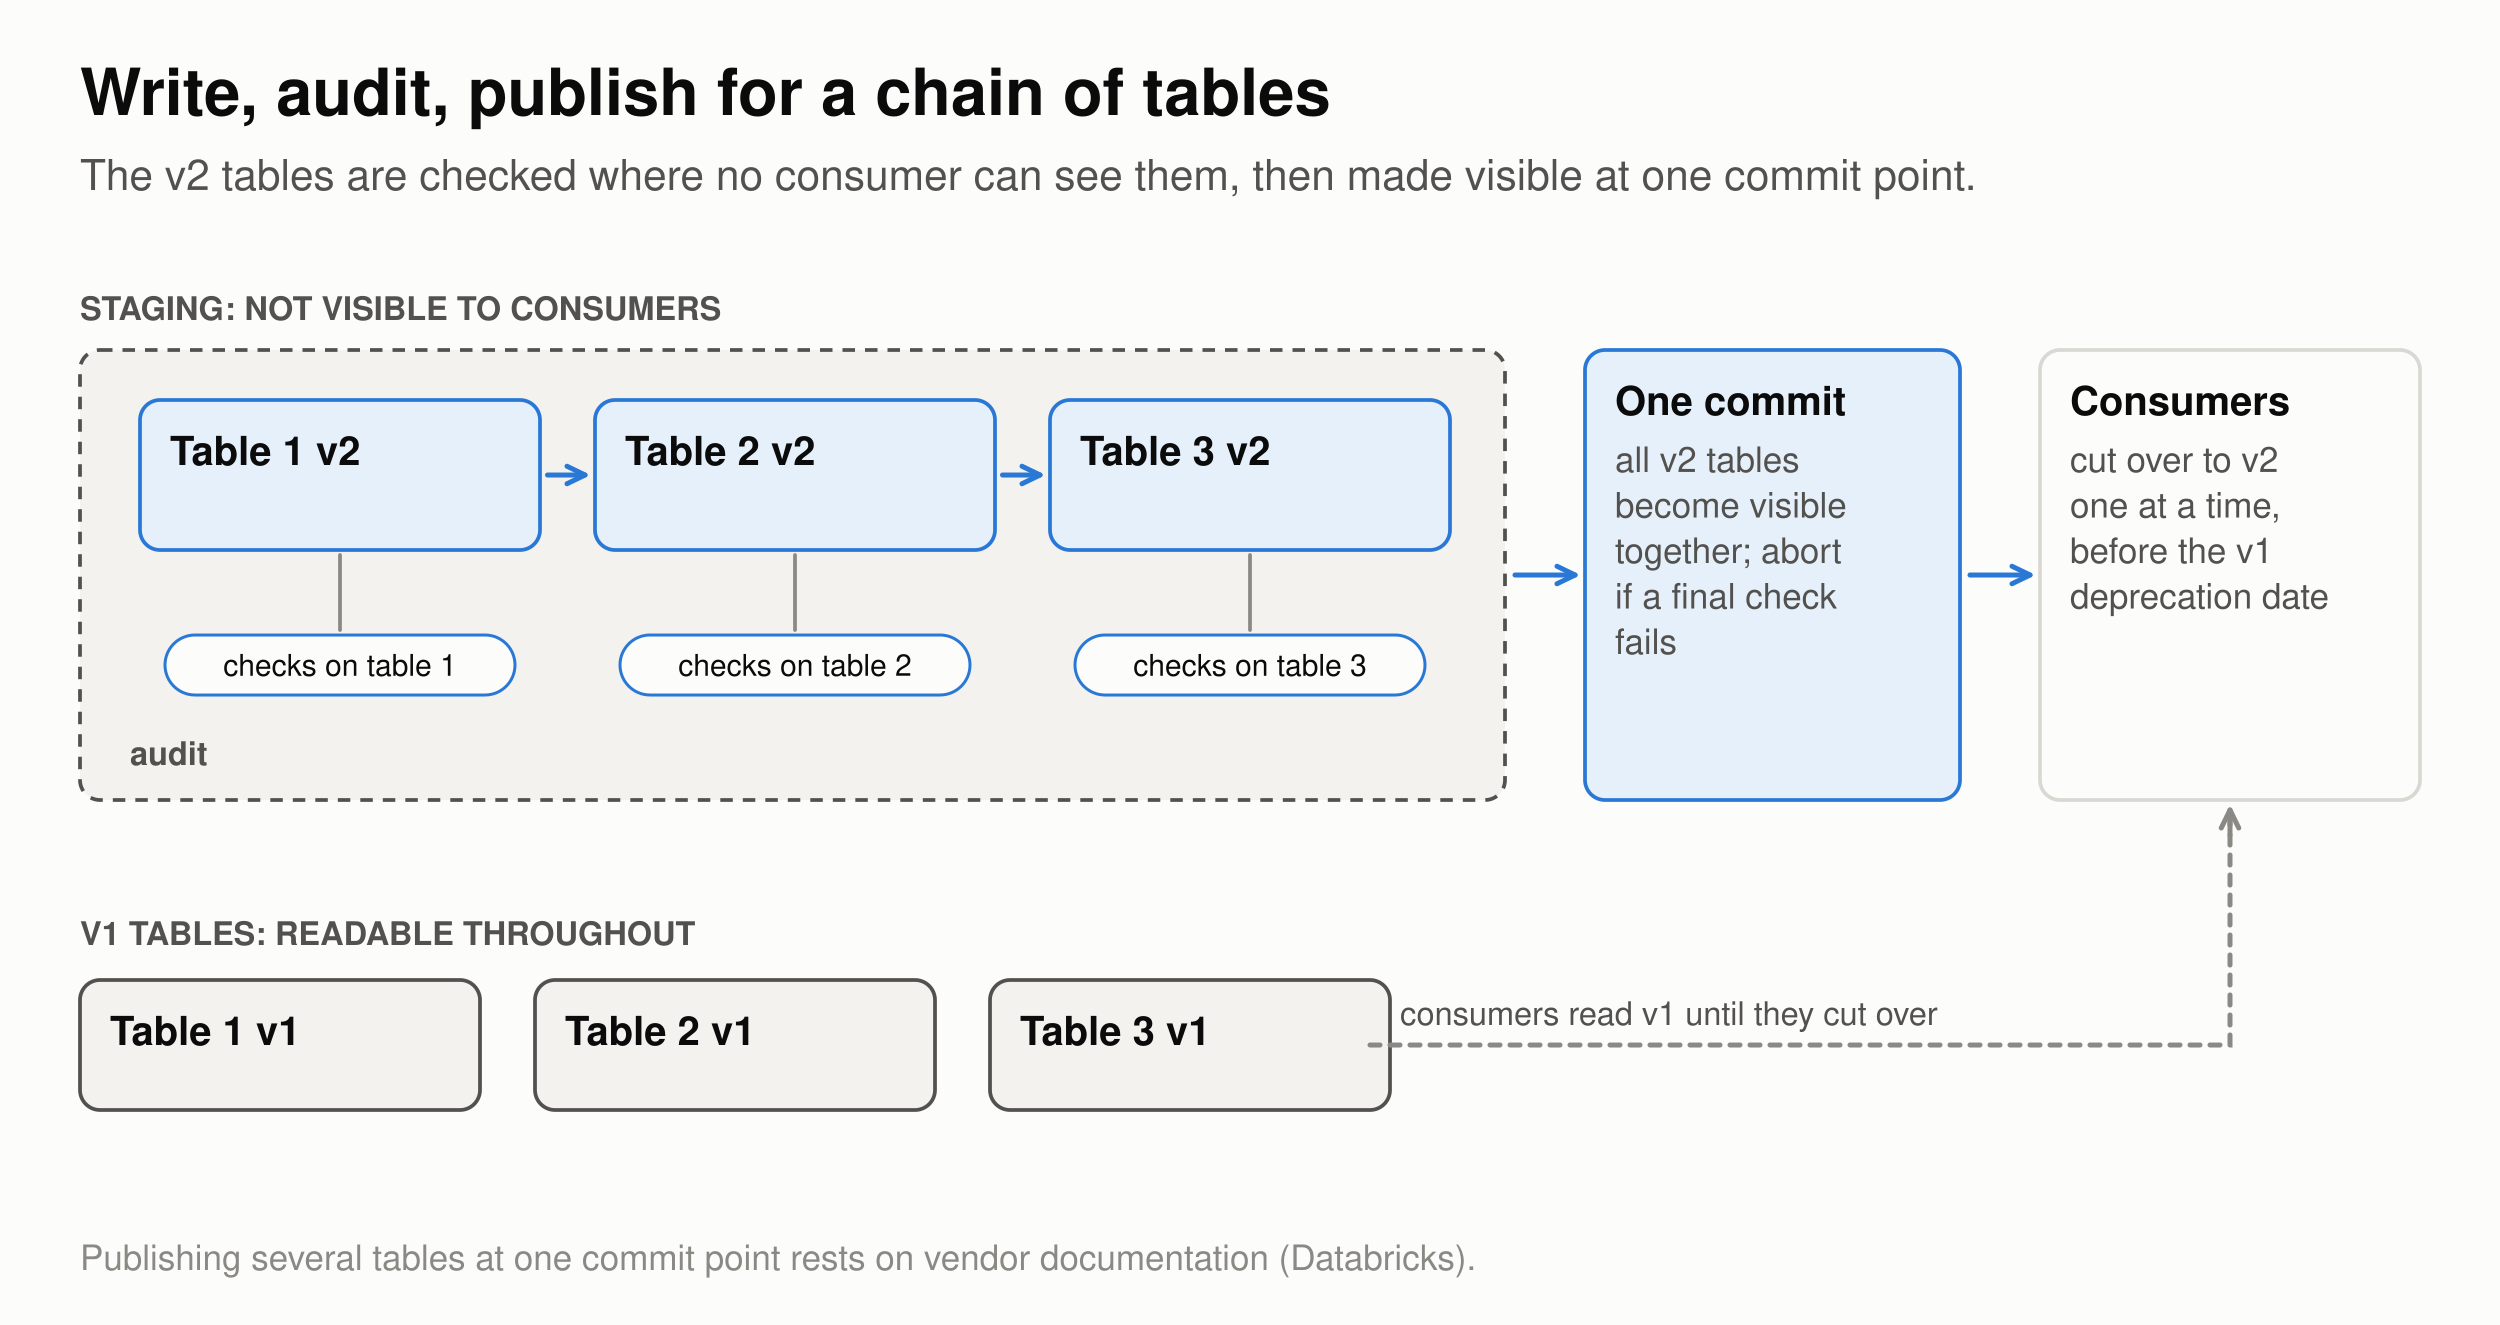
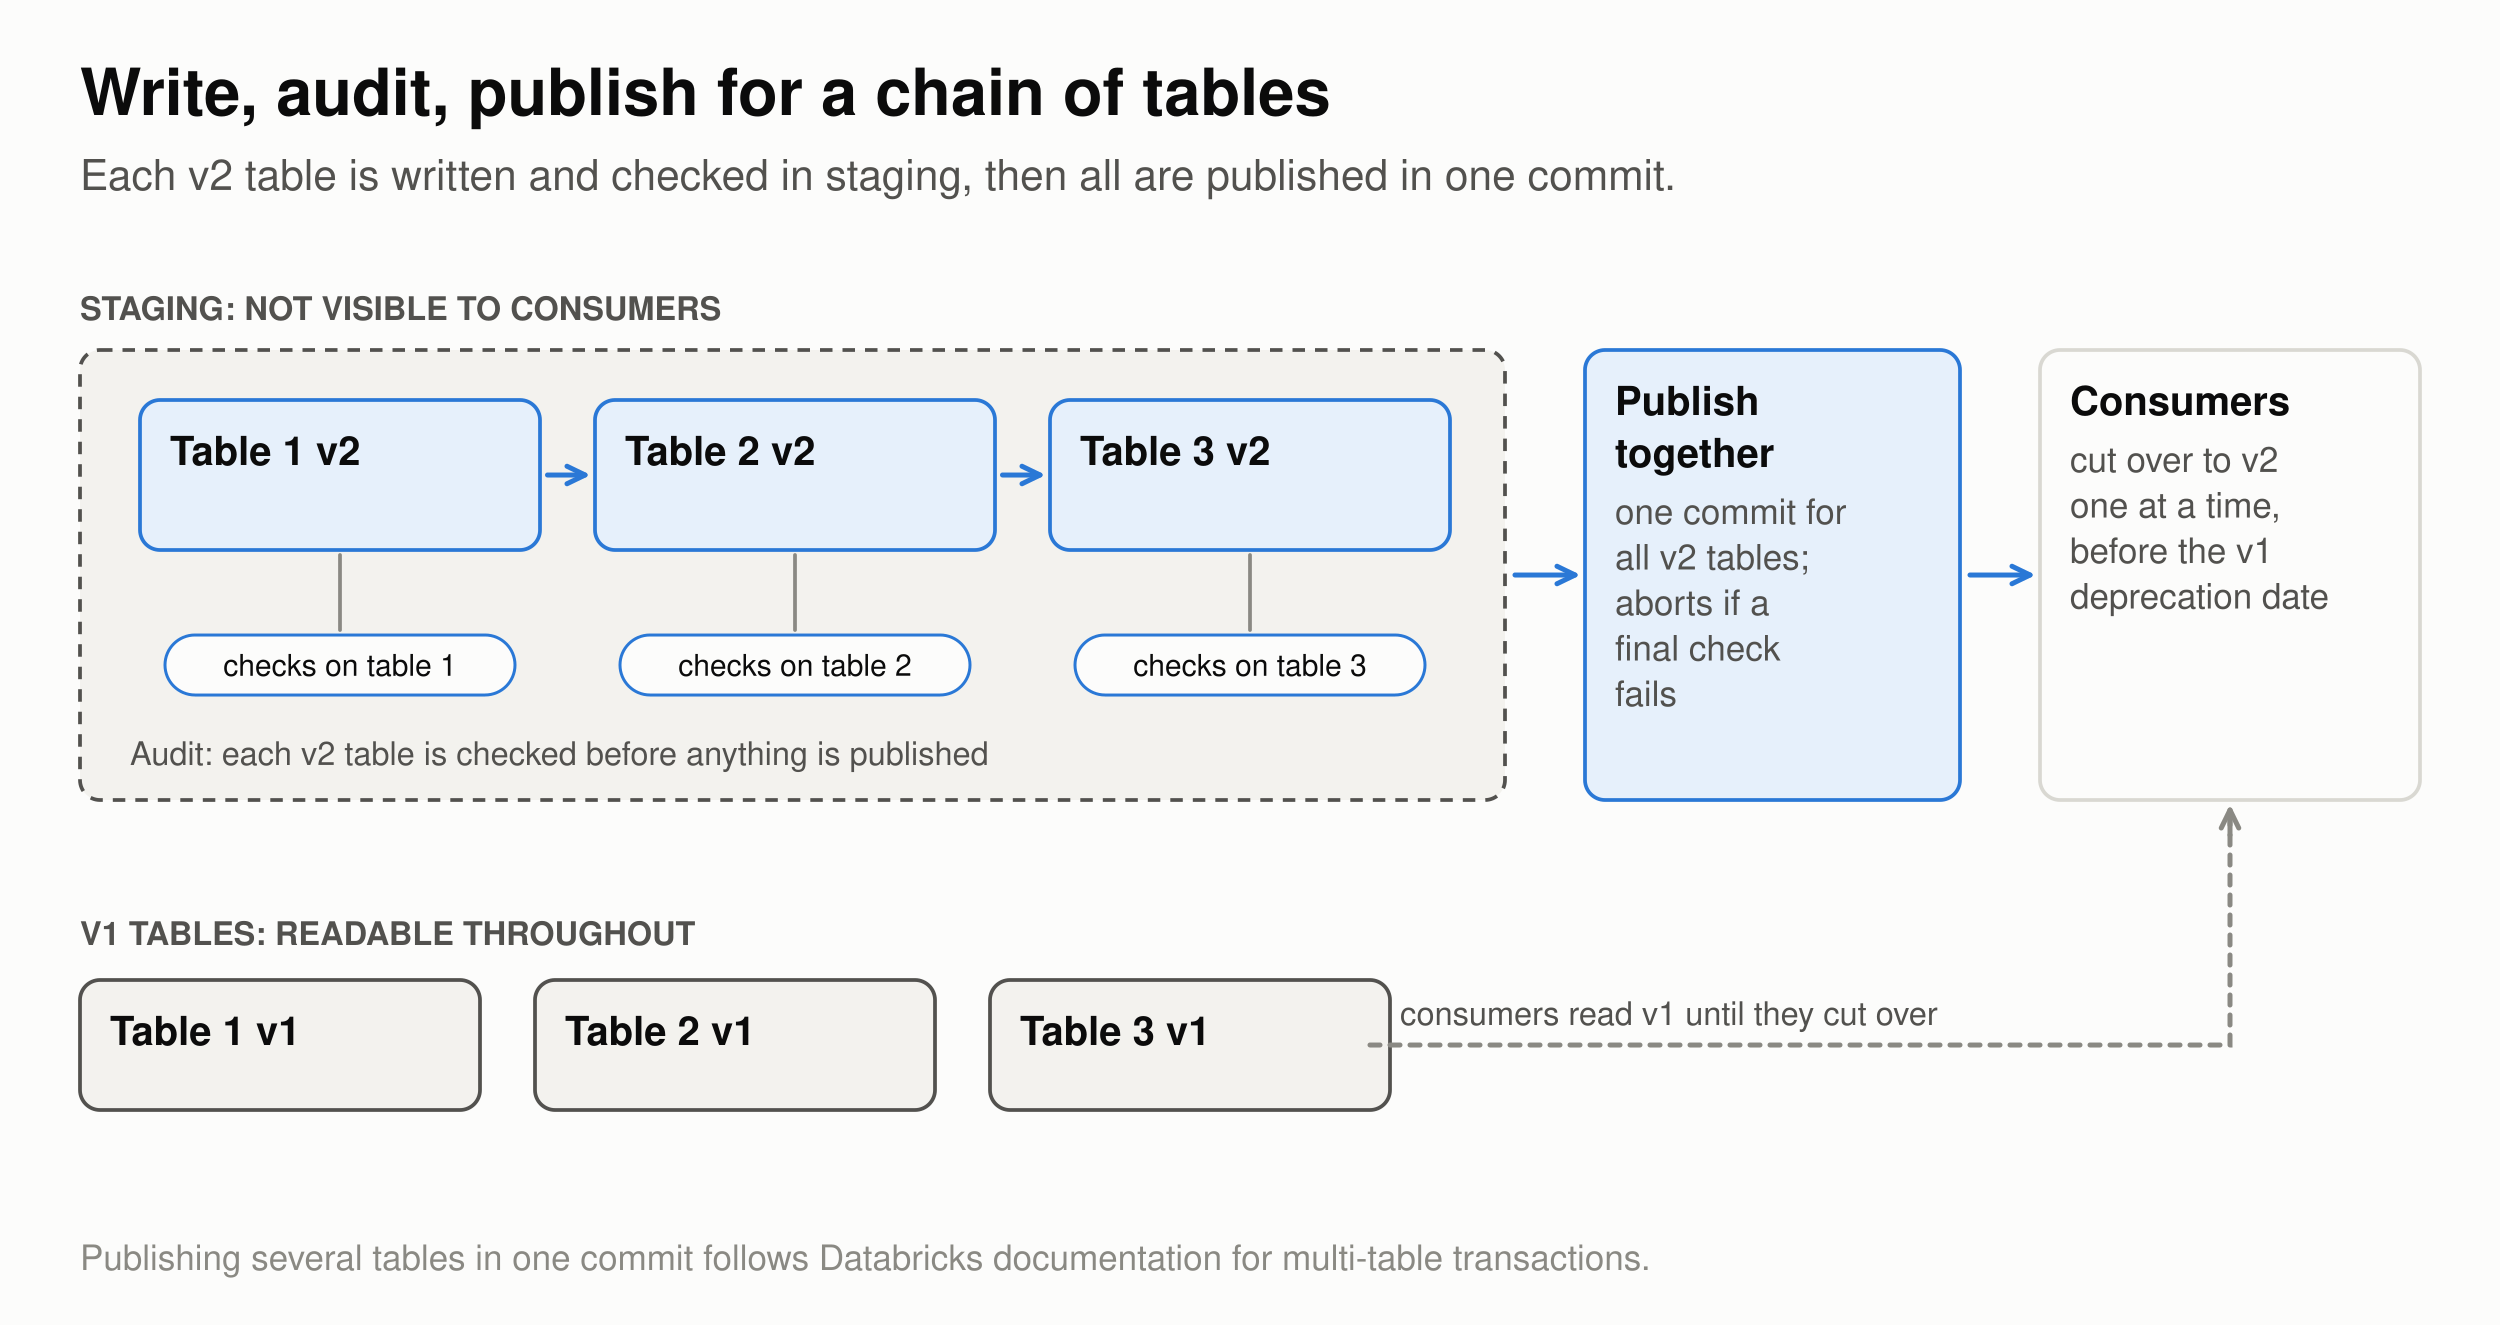
<svg xmlns="http://www.w3.org/2000/svg" width="1000" height="530" viewBox="0 0 1000 530" role="img" aria-labelledby="wap-title wap-desc">
  <g font-family="-apple-system, 'Segoe UI', Helvetica, Arial, sans-serif">
    <rect x="0" y="0" width="1000" height="530" rx="0" fill="#fcfcfb" stroke="none" stroke-width="1.5" />
    <text x="32" y="46" font-size="26" fill="#0b0b0b" font-weight="700" text-anchor="start">Write, audit, publish for a chain of tables</text>
-     <text x="32" y="76" font-size="17" fill="#52514e" font-weight="400" text-anchor="start">The v2 tables are checked where no consumer can see them, then made visible at one commit point.</text>
+     <text x="32" y="76" font-size="17" fill="#52514e" font-weight="400" text-anchor="start">Each v2 table is written and checked in staging, then all are published in one commit.</text>
    <text x="32" y="128" font-size="13" fill="#52514e" font-weight="700" text-anchor="start">STAGING: NOT VISIBLE TO CONSUMERS</text>
    <rect x="32" y="140" width="570" height="180" rx="8" fill="#f3f2ee" stroke="#52514e" stroke-width="1.5" stroke-dasharray="5 4" />
    <rect x="56" y="160" width="160" height="60" rx="8" fill="#e6f0fb" stroke="#2a78d6" stroke-width="1.5" />
    <text x="68" y="186" font-size="16" fill="#0b0b0b" font-weight="700" text-anchor="start">Table 1 v2</text>
    <line x1="219" y1="190" x2="234" y2="190" stroke="#2a78d6" stroke-width="2" stroke-linecap="round" />
    <path d="M 226.8 186.5 L 234 190 L 226.8 193.5" fill="none" stroke="#2a78d6" stroke-width="2" stroke-linecap="round" stroke-linejoin="round" />
    <line x1="136" y1="222" x2="136" y2="252" stroke="#8a8983" stroke-width="1.5" stroke-linecap="round" />
    <rect x="66" y="254" width="140" height="24" rx="12" fill="#fcfcfb" stroke="#2a78d6" stroke-width="1.2" />
    <text x="136" y="270.32" font-size="12" fill="#0b0b0b" font-weight="400" text-anchor="middle">checks on table 1</text>
    <rect x="238" y="160" width="160" height="60" rx="8" fill="#e6f0fb" stroke="#2a78d6" stroke-width="1.5" />
    <text x="250" y="186" font-size="16" fill="#0b0b0b" font-weight="700" text-anchor="start">Table 2 v2</text>
    <line x1="401" y1="190" x2="416" y2="190" stroke="#2a78d6" stroke-width="2" stroke-linecap="round" />
    <path d="M 408.8 186.5 L 416 190 L 408.8 193.5" fill="none" stroke="#2a78d6" stroke-width="2" stroke-linecap="round" stroke-linejoin="round" />
    <line x1="318" y1="222" x2="318" y2="252" stroke="#8a8983" stroke-width="1.5" stroke-linecap="round" />
    <rect x="248" y="254" width="140" height="24" rx="12" fill="#fcfcfb" stroke="#2a78d6" stroke-width="1.2" />
    <text x="318" y="270.32" font-size="12" fill="#0b0b0b" font-weight="400" text-anchor="middle">checks on table 2</text>
    <rect x="420" y="160" width="160" height="60" rx="8" fill="#e6f0fb" stroke="#2a78d6" stroke-width="1.5" />
    <text x="432" y="186" font-size="16" fill="#0b0b0b" font-weight="700" text-anchor="start">Table 3 v2</text>
    <line x1="500" y1="222" x2="500" y2="252" stroke="#8a8983" stroke-width="1.5" stroke-linecap="round" />
    <rect x="430" y="254" width="140" height="24" rx="12" fill="#fcfcfb" stroke="#2a78d6" stroke-width="1.2" />
    <text x="500" y="270.32" font-size="12" fill="#0b0b0b" font-weight="400" text-anchor="middle">checks on table 3</text>
-     <text x="52" y="306" font-size="13" fill="#52514e" font-weight="700" text-anchor="start">audit</text>
+     <text x="52" y="306" font-size="13" fill="#52514e" font-weight="400" text-anchor="start">Audit: each v2 table is checked before anything is published</text>
    <line x1="606" y1="230" x2="630" y2="230" stroke="#2a78d6" stroke-width="2" stroke-linecap="round" />
    <path d="M 622.8 226.5 L 630 230 L 622.8 233.5" fill="none" stroke="#2a78d6" stroke-width="2" stroke-linecap="round" stroke-linejoin="round" />
    <rect x="634" y="140" width="150" height="180" rx="8" fill="#e6f0fb" stroke="#2a78d6" stroke-width="1.5" />
-     <text x="646" y="166" font-size="16" fill="#0b0b0b" font-weight="700" text-anchor="start">One commit</text>
-     <text x="646" y="188.8" font-size="14" fill="#52514e" font-weight="400" text-anchor="start">all v2 tables</text>
-     <text x="646" y="207" font-size="14" fill="#52514e" font-weight="400" text-anchor="start">become visible</text>
-     <text x="646" y="225.2" font-size="14" fill="#52514e" font-weight="400" text-anchor="start">together; abort</text>
-     <text x="646" y="243.4" font-size="14" fill="#52514e" font-weight="400" text-anchor="start">if a final check</text>
-     <text x="646" y="261.6" font-size="14" fill="#52514e" font-weight="400" text-anchor="start">fails</text>
+     <text x="646" y="166" font-size="16" fill="#0b0b0b" font-weight="700" text-anchor="start">Publish</text>
+     <text x="646" y="186.8" font-size="16" fill="#0b0b0b" font-weight="700" text-anchor="start">together</text>
+     <text x="646" y="209.6" font-size="14" fill="#52514e" font-weight="400" text-anchor="start">one commit for</text>
+     <text x="646" y="227.8" font-size="14" fill="#52514e" font-weight="400" text-anchor="start">all v2 tables;</text>
+     <text x="646" y="246" font-size="14" fill="#52514e" font-weight="400" text-anchor="start">aborts if a</text>
+     <text x="646" y="264.2" font-size="14" fill="#52514e" font-weight="400" text-anchor="start">final check</text>
+     <text x="646" y="282.4" font-size="14" fill="#52514e" font-weight="400" text-anchor="start">fails</text>
    <line x1="788" y1="230" x2="812" y2="230" stroke="#2a78d6" stroke-width="2" stroke-linecap="round" />
    <path d="M 804.8 226.5 L 812 230 L 804.8 233.5" fill="none" stroke="#2a78d6" stroke-width="2" stroke-linecap="round" stroke-linejoin="round" />
    <rect x="816" y="140" width="152" height="180" rx="8" fill="#fcfcfb" stroke="#d9d8d2" stroke-width="1.5" />
    <text x="828" y="166" font-size="16" fill="#0b0b0b" font-weight="700" text-anchor="start">Consumers</text>
    <text x="828" y="188.8" font-size="14" fill="#52514e" font-weight="400" text-anchor="start">cut over to v2</text>
    <text x="828" y="207" font-size="14" fill="#52514e" font-weight="400" text-anchor="start">one at a time,</text>
    <text x="828" y="225.2" font-size="14" fill="#52514e" font-weight="400" text-anchor="start">before the v1</text>
    <text x="828" y="243.4" font-size="14" fill="#52514e" font-weight="400" text-anchor="start">deprecation date</text>
    <text x="32" y="378" font-size="13" fill="#52514e" font-weight="700" text-anchor="start">V1 TABLES: READABLE THROUGHOUT</text>
    <rect x="32" y="392" width="160" height="52" rx="8" fill="#f3f2ee" stroke="#52514e" stroke-width="1.5" />
    <text x="44" y="418" font-size="16" fill="#0b0b0b" font-weight="700" text-anchor="start">Table 1 v1</text>
    <rect x="214" y="392" width="160" height="52" rx="8" fill="#f3f2ee" stroke="#52514e" stroke-width="1.5" />
    <text x="226" y="418" font-size="16" fill="#0b0b0b" font-weight="700" text-anchor="start">Table 2 v1</text>
    <rect x="396" y="392" width="160" height="52" rx="8" fill="#f3f2ee" stroke="#52514e" stroke-width="1.5" />
    <text x="408" y="418" font-size="16" fill="#0b0b0b" font-weight="700" text-anchor="start">Table 3 v1</text>
    <path d="M 548 418 H 892 V 324" fill="none" stroke="#8a8983" stroke-width="2" stroke-dasharray="4 4" stroke-linecap="round" />
    <line x1="892" y1="334" x2="892" y2="324" stroke="#8a8983" stroke-width="2" stroke-linecap="round" />
    <path d="M 888.5 331.2 L 892 324 L 895.5 331.2" fill="none" stroke="#8a8983" stroke-width="2" stroke-linecap="round" stroke-linejoin="round" />
    <text x="560" y="410" font-size="13" fill="#52514e" font-weight="400" text-anchor="start">consumers read v1 until they cut over</text>
-     <text x="32" y="508" font-size="14" fill="#8a8983" font-weight="400" text-anchor="start">Publishing several tables at one commit point rests on vendor documentation (Databricks).</text>
+     <text x="32" y="508" font-size="14" fill="#8a8983" font-weight="400" text-anchor="start">Publishing several tables in one commit follows Databricks documentation for multi-table transactions.</text>
  </g>
</svg>
